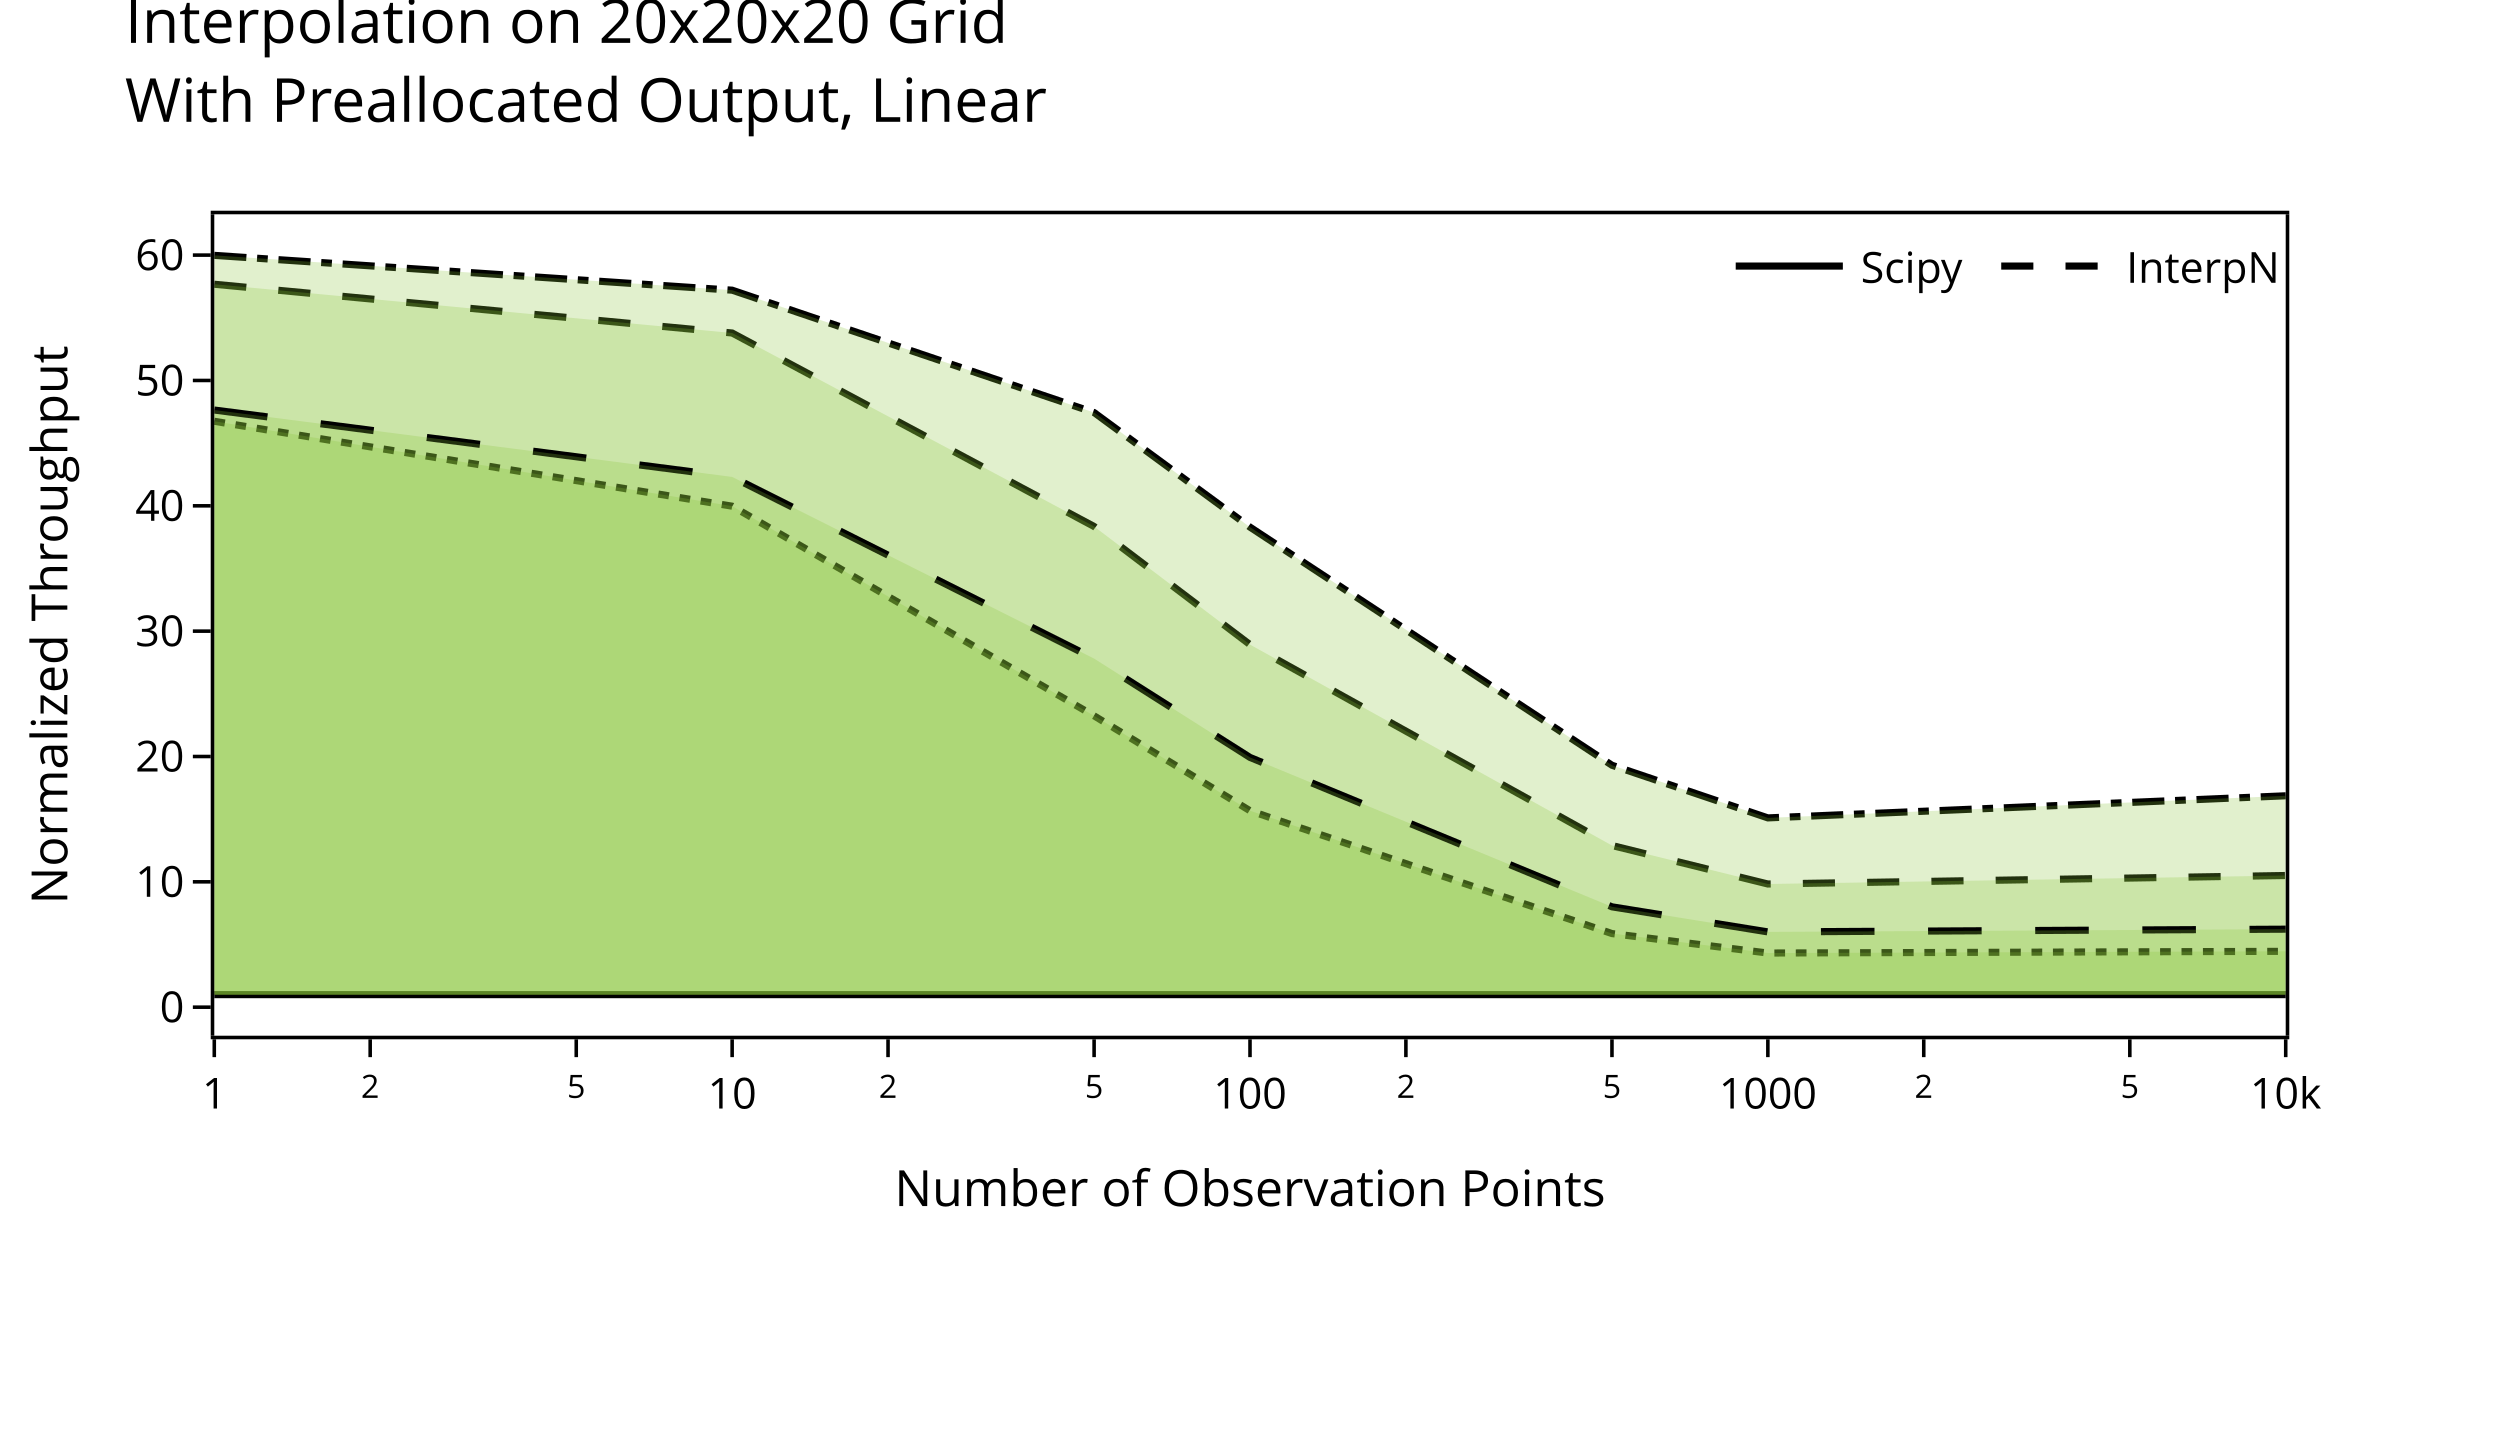
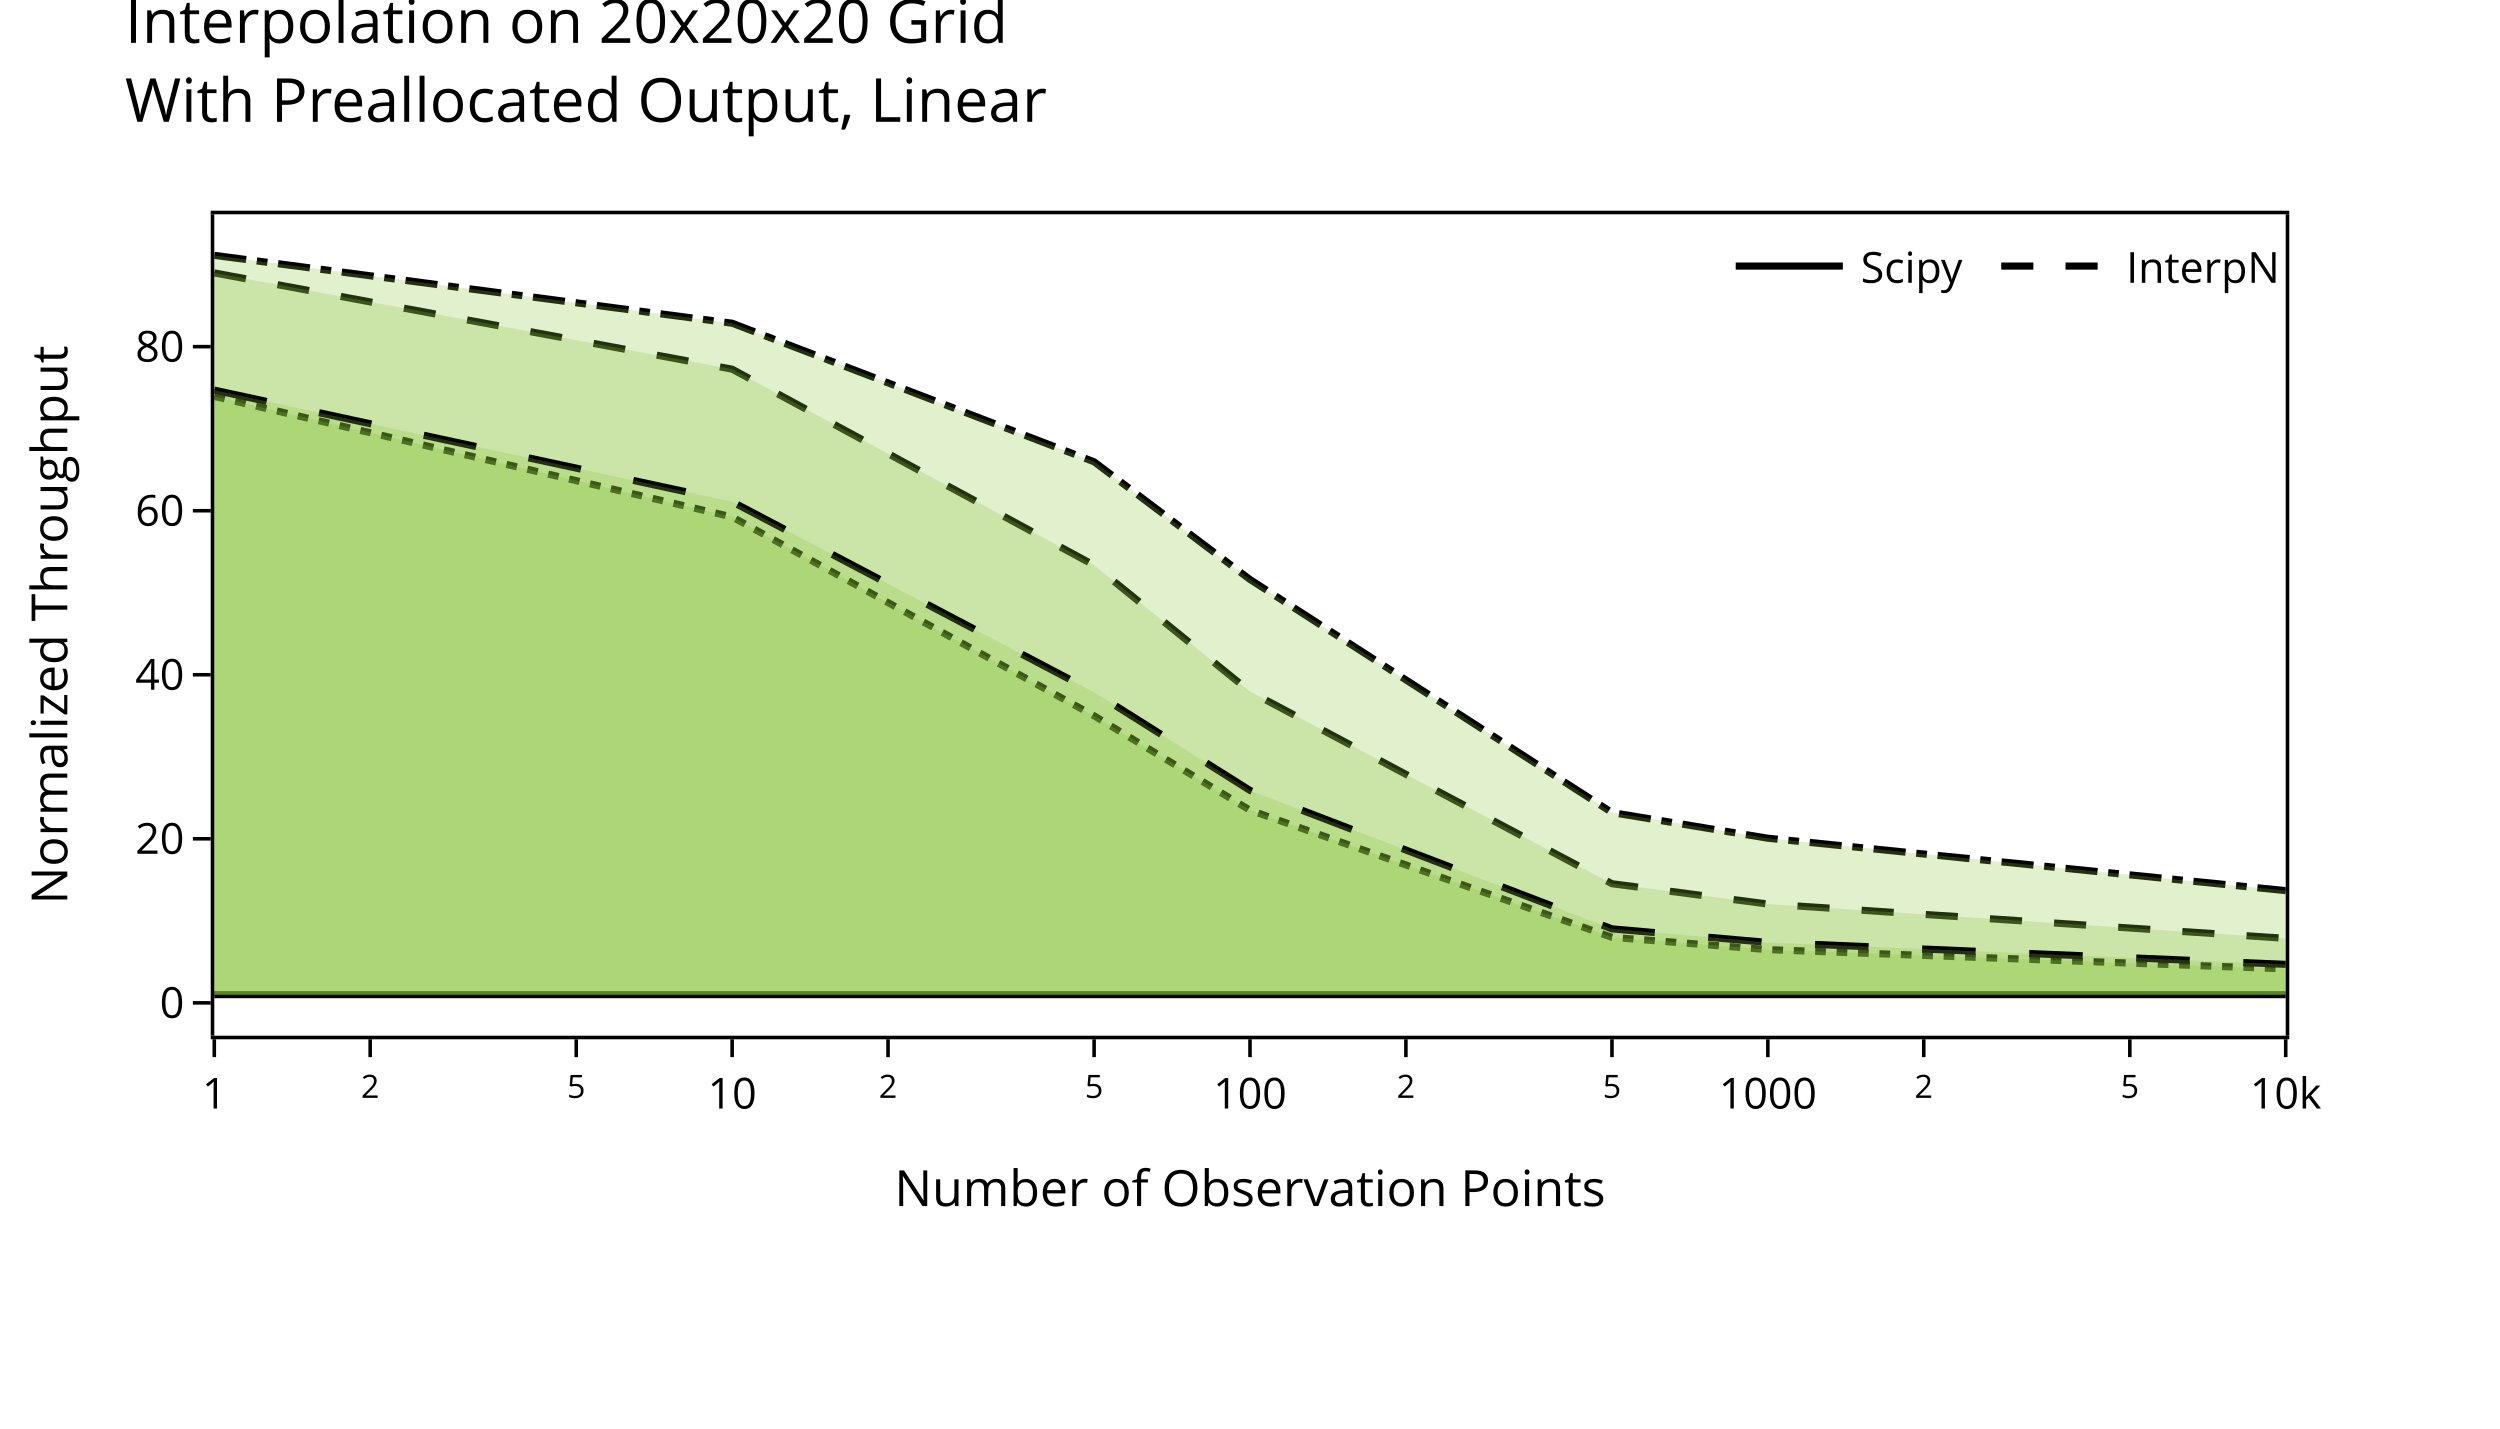
<svg xmlns="http://www.w3.org/2000/svg" class="main-svg" width="700" height="400" style="" viewBox="0 0 700 400">
  <rect x="0" y="0" width="700" height="400" style="fill: rgb(0, 0, 0); fill-opacity: 0;" />
-   <defs id="defs-90c0b8">
+   <defs id="defs-548571">
    <g class="clips">
-       <clipPath id="clip90c0b8xyplot" class="plotclip">
+       <clipPath id="clip548571xyplot" class="plotclip">
        <rect width="580" height="230" />
      </clipPath>
-       <clipPath class="axesclip" id="clip90c0b8x">
+       <clipPath class="axesclip" id="clip548571x">
        <rect x="60" y="0" width="580" height="400" />
      </clipPath>
-       <clipPath class="axesclip" id="clip90c0b8y">
+       <clipPath class="axesclip" id="clip548571y">
        <rect x="0" y="60" width="700" height="230" />
      </clipPath>
-       <clipPath class="axesclip" id="clip90c0b8xy">
+       <clipPath class="axesclip" id="clip548571xy">
        <rect x="60" y="60" width="580" height="230" />
      </clipPath>
    </g>
    <g class="gradients" />
    <g class="patterns" />
  </defs>
  <g class="bglayer">
    <rect class="bg" x="60" y="60" width="580" height="230" style="fill: rgb(0, 0, 0); fill-opacity: 0; stroke-width: 0;" />
  </g>
  <g class="layer-below">
    <g class="imagelayer" />
    <g class="shapelayer" />
  </g>
  <g class="cartesianlayer">
    <g class="subplot xy">
      <g class="layer-subplot">
        <g class="shapelayer" />
        <g class="imagelayer" />
      </g>
      <g class="minor-gridlayer">
        <g class="x" />
        <g class="y" />
      </g>
      <g class="gridlayer">
        <g class="x" />
        <g class="y" />
      </g>
      <g class="zerolinelayer" />
      <g class="layer-between">
        <g class="shapelayer" />
        <g class="imagelayer" />
      </g>
      <path class="xlines-below" />
      <path class="ylines-below" />
      <g class="overlines-below" />
      <g class="xaxislayer-below" />
      <g class="yaxislayer-below" />
      <g class="overaxes-below" />
      <g class="overplot">
-         <g class="xy" transform="translate(60,60)" clip-path="url(#clip90c0b8xyplot)">
+         <g class="xy" transform="translate(60,60)" clip-path="url(#clip548571xyplot)">
          <g class="scatterlayer mlayer">
-             <g class="trace scatter trace0fa23d" style="stroke-miterlimit: 2; opacity: 1;">
+             <g class="trace scatter trace8e9182" style="stroke-miterlimit: 2; opacity: 1;">
              <g class="fills" />
              <g class="errorbars" />
              <g class="lines">
                <path class="js-line" d="M0,218.5L580,218.5" style="vector-effect: none; fill: none; stroke: rgb(0, 0, 0); stroke-opacity: 1; stroke-width: 2px; opacity: 1;" />
              </g>
              <g class="points" />
              <g class="text" />
            </g>
-             <g class="trace scatter tracee97614" style="stroke-miterlimit: 2; opacity: 1;">
-               <g class="fills" />
-               <g class="errorbars" />
-               <g class="lines">
-                 <path class="js-line" d="M0,19.59L145,33.24L246.35,87.42L290,120.49L391.35,176.74L435,187.52L580,185.14" style="vector-effect: none; fill: none; stroke: rgb(0, 0, 0); stroke-opacity: 1; stroke-dasharray: 9px, 9px; stroke-width: 2px; opacity: 1;" />
-               </g>
-               <g class="points" />
-               <g class="text" />
-             </g>
-             <g class="trace scatter trace011a08" style="stroke-miterlimit: 2; opacity: 1;">
+             <g class="trace scatter tracef2367a" style="stroke-miterlimit: 2; opacity: 1;">
+               <g class="fills" />
+               <g class="errorbars" />
+               <g class="lines">
+                 <path class="js-line" d="M0,16.42L145,43.37L246.35,98.27L290,133.64L391.35,187.44L435,193.13L580,202.74" style="vector-effect: none; fill: none; stroke: rgb(0, 0, 0); stroke-opacity: 1; stroke-dasharray: 9px, 9px; stroke-width: 2px; opacity: 1;" />
+               </g>
+               <g class="points" />
+               <g class="text" />
+             </g>
+             <g class="trace scatter tracee338e7" style="stroke-miterlimit: 2; opacity: 1;">
              <g class="fills">
                <g>
-                   <path class="js-fill" d="M0,19.59L145,33.24L246.35,87.42L290,120.49L391.35,176.74L435,187.52L580,185.14L580,218.5L435,218.5L0,218.5Z" style="fill: rgb(139, 196, 59); fill-opacity: 0.25; stroke-width: 0;" />
+                   <path class="js-fill" d="M0,16.42L145,43.37L246.35,98.27L290,133.64L391.35,187.44L435,193.13L580,202.74L580,218.5L435,218.5L0,218.5Z" style="fill: rgb(139, 196, 59); fill-opacity: 0.25; stroke-width: 0;" />
                </g>
              </g>
              <g class="errorbars" />
              <g class="lines">
-                 <path class="js-line" d="M0,19.59L145,33.24L246.35,87.42L290,120.49L391.35,176.74L435,187.52L580,185.14L580,218.5L435,218.5L0,218.5" style="vector-effect: none; fill: none; stroke: rgb(0, 204, 150); stroke-opacity: 1; stroke-width: 0px; opacity: 1;" />
-               </g>
-               <g class="points" />
-               <g class="text" />
-             </g>
-             <g class="trace scatter trace532079" style="stroke-miterlimit: 2; opacity: 1;">
-               <g class="fills" />
-               <g class="errorbars" />
-               <g class="lines">
-                 <path class="js-line" d="M0,57.96L145,81.73L246.35,140.44L290,167.01L391.35,201.4L435,206.85L580,206.37" style="vector-effect: none; fill: none; stroke: rgb(0, 0, 0); stroke-opacity: 1; stroke-dasharray: 3px, 3px; stroke-width: 2px; opacity: 1;" />
-               </g>
-               <g class="points" />
-               <g class="text" />
-             </g>
-             <g class="trace scatter traceebff34" style="stroke-miterlimit: 2; opacity: 1;">
+                 <path class="js-line" d="M0,16.42L145,43.37L246.35,98.27L290,133.64L391.35,187.44L435,193.13L580,202.74L580,218.5L435,218.5L0,218.5" style="vector-effect: none; fill: none; stroke: rgb(0, 204, 150); stroke-opacity: 1; stroke-width: 0px; opacity: 1;" />
+               </g>
+               <g class="points" />
+               <g class="text" />
+             </g>
+             <g class="trace scatter trace91075a" style="stroke-miterlimit: 2; opacity: 1;">
+               <g class="fills" />
+               <g class="errorbars" />
+               <g class="lines">
+                 <path class="js-line" d="M0,51L145,84.74L246.35,140.43L290,166.86L391.35,202.45L435,205.89L580,211.29" style="vector-effect: none; fill: none; stroke: rgb(0, 0, 0); stroke-opacity: 1; stroke-dasharray: 3px, 3px; stroke-width: 2px; opacity: 1;" />
+               </g>
+               <g class="points" />
+               <g class="text" />
+             </g>
+             <g class="trace scatter trace5c0094" style="stroke-miterlimit: 2; opacity: 1;">
              <g class="fills">
                <g>
-                   <path class="js-fill" d="M0,57.96L145,81.73L246.35,140.44L290,167.01L391.35,201.4L435,206.85L580,206.37L580,218.5L435,218.5L0,218.5Z" style="fill: rgb(139, 196, 59); fill-opacity: 0.25; stroke-width: 0;" />
+                   <path class="js-fill" d="M0,51L145,84.74L246.35,140.43L290,166.86L391.35,202.45L435,205.89L580,211.29L580,218.5L435,218.5L0,218.5Z" style="fill: rgb(139, 196, 59); fill-opacity: 0.25; stroke-width: 0;" />
                </g>
              </g>
              <g class="errorbars" />
              <g class="lines">
-                 <path class="js-line" d="M0,57.96L145,81.73L246.35,140.44L290,167.01L391.35,201.4L435,206.85L580,206.37L580,218.5L435,218.5L0,218.5" style="vector-effect: none; fill: none; stroke: rgb(255, 161, 90); stroke-opacity: 1; stroke-width: 0px; opacity: 1;" />
-               </g>
-               <g class="points" />
-               <g class="text" />
-             </g>
-             <g class="trace scatter trace8fb0fe" style="stroke-miterlimit: 2; opacity: 1;">
-               <g class="fills" />
-               <g class="errorbars" />
-               <g class="lines">
-                 <path class="js-line" d="M0,11.5L145,21.25L246.35,55.52L290,87.6L391.35,154.27L435,169.01L580,162.82" style="vector-effect: none; fill: none; stroke: rgb(0, 0, 0); stroke-opacity: 1; stroke-dasharray: 9px, 3px, 3px, 3px; stroke-width: 2px; opacity: 1;" />
-               </g>
-               <g class="points" />
-               <g class="text" />
-             </g>
-             <g class="trace scatter trace29e586" style="stroke-miterlimit: 2; opacity: 1;">
+                 <path class="js-line" d="M0,51L145,84.74L246.35,140.43L290,166.86L391.35,202.45L435,205.89L580,211.29L580,218.5L435,218.5L0,218.5" style="vector-effect: none; fill: none; stroke: rgb(255, 161, 90); stroke-opacity: 1; stroke-width: 0px; opacity: 1;" />
+               </g>
+               <g class="points" />
+               <g class="text" />
+             </g>
+             <g class="trace scatter trace9a1268" style="stroke-miterlimit: 2; opacity: 1;">
+               <g class="fills" />
+               <g class="errorbars" />
+               <g class="lines">
+                 <path class="js-line" d="M0,11.5L145,30.5L246.35,69.3L290,102.26L391.35,167.52L435,174.7L580,189.38" style="vector-effect: none; fill: none; stroke: rgb(0, 0, 0); stroke-opacity: 1; stroke-dasharray: 9px, 3px, 3px, 3px; stroke-width: 2px; opacity: 1;" />
+               </g>
+               <g class="points" />
+               <g class="text" />
+             </g>
+             <g class="trace scatter trace9dfe9b" style="stroke-miterlimit: 2; opacity: 1;">
              <g class="fills">
                <g>
-                   <path class="js-fill" d="M0,11.5L145,21.25L246.35,55.52L290,87.6L391.35,154.27L435,169.01L580,162.82L580,218.5L435,218.5L0,218.5Z" style="fill: rgb(139, 196, 59); fill-opacity: 0.25; stroke-width: 0;" />
+                   <path class="js-fill" d="M0,11.5L145,30.5L246.35,69.3L290,102.26L391.35,167.52L435,174.7L580,189.38L580,218.5L435,218.5L0,218.5Z" style="fill: rgb(139, 196, 59); fill-opacity: 0.25; stroke-width: 0;" />
                </g>
              </g>
              <g class="errorbars" />
              <g class="lines">
-                 <path class="js-line" d="M0,11.5L145,21.25L246.35,55.52L290,87.6L391.35,154.27L435,169.01L580,162.82L580,218.5L435,218.5L0,218.5" style="vector-effect: none; fill: none; stroke: rgb(255, 102, 146); stroke-opacity: 1; stroke-width: 0px; opacity: 1;" />
-               </g>
-               <g class="points" />
-               <g class="text" />
-             </g>
-             <g class="trace scatter trace597006" style="stroke-miterlimit: 2; opacity: 1;">
-               <g class="fills" />
-               <g class="errorbars" />
-               <g class="lines">
-                 <path class="js-line" d="M0,54.81L145,73.54L246.35,124.41L290,152.08L391.35,193.91L435,200.93L580,200.17" style="vector-effect: none; fill: none; stroke: rgb(0, 0, 0); stroke-opacity: 1; stroke-dasharray: 15px, 15px; stroke-width: 2px; opacity: 1;" />
-               </g>
-               <g class="points" />
-               <g class="text" />
-             </g>
-             <g class="trace scatter trace77a8b0" style="stroke-miterlimit: 2; opacity: 1;">
+                 <path class="js-line" d="M0,11.5L145,30.5L246.35,69.3L290,102.26L391.35,167.52L435,174.7L580,189.38L580,218.5L435,218.5L0,218.5" style="vector-effect: none; fill: none; stroke: rgb(255, 102, 146); stroke-opacity: 1; stroke-width: 0px; opacity: 1;" />
+               </g>
+               <g class="points" />
+               <g class="text" />
+             </g>
+             <g class="trace scatter tracedb905f" style="stroke-miterlimit: 2; opacity: 1;">
+               <g class="fills" />
+               <g class="errorbars" />
+               <g class="lines">
+                 <path class="js-line" d="M0,49.24L145,80.49L246.35,133.82L290,161.32L391.35,200.08L435,203.89L580,210.02" style="vector-effect: none; fill: none; stroke: rgb(0, 0, 0); stroke-opacity: 1; stroke-dasharray: 15px, 15px; stroke-width: 2px; opacity: 1;" />
+               </g>
+               <g class="points" />
+               <g class="text" />
+             </g>
+             <g class="trace scatter trace7ab06f" style="stroke-miterlimit: 2; opacity: 1;">
              <g class="fills">
                <g>
-                   <path class="js-fill" d="M0,54.81L145,73.54L246.35,124.41L290,152.08L391.35,193.91L435,200.93L580,200.17L580,218.5L435,218.5L0,218.5Z" style="fill: rgb(139, 196, 59); fill-opacity: 0.25; stroke-width: 0;" />
+                   <path class="js-fill" d="M0,49.24L145,80.49L246.35,133.82L290,161.32L391.35,200.08L435,203.89L580,210.02L580,218.5L435,218.5L0,218.5Z" style="fill: rgb(139, 196, 59); fill-opacity: 0.25; stroke-width: 0;" />
                </g>
              </g>
              <g class="errorbars" />
              <g class="lines">
-                 <path class="js-line" d="M0,54.81L145,73.54L246.35,124.41L290,152.08L391.35,193.91L435,200.93L580,200.17L580,218.5L435,218.5L0,218.5" style="vector-effect: none; fill: none; stroke: rgb(255, 151, 255); stroke-opacity: 1; stroke-width: 0px; opacity: 1;" />
+                 <path class="js-line" d="M0,49.24L145,80.49L246.35,133.82L290,161.32L391.35,200.08L435,203.89L580,210.02L580,218.5L435,218.5L0,218.5" style="vector-effect: none; fill: none; stroke: rgb(255, 151, 255); stroke-opacity: 1; stroke-width: 0px; opacity: 1;" />
              </g>
              <g class="points" />
              <g class="text" />
            </g>
          </g>
        </g>
      </g>
      <path class="xlines-above crisp" d="M59,290.5H641M59,59.5H641" style="fill: none; stroke-width: 1px; stroke: rgb(0, 0, 0); stroke-opacity: 1;" />
      <path class="ylines-above crisp" d="M59.5,60V290M640.5,60V290" style="fill: none; stroke-width: 1px; stroke: rgb(0, 0, 0); stroke-opacity: 1;" />
      <g class="overlines-above" />
      <g class="xaxislayer-above">
        <path class="xtick ticks crisp" d="M0,291v5" transform="translate(60,0)" style="stroke: rgb(0, 0, 0); stroke-opacity: 1; stroke-width: 1px;" />
        <path class="xtick ticks crisp" d="M0,291v5" transform="translate(103.65,0)" style="stroke: rgb(0, 0, 0); stroke-opacity: 1; stroke-width: 1px;" />
        <path class="xtick ticks crisp" d="M0,291v5" transform="translate(161.35,0)" style="stroke: rgb(0, 0, 0); stroke-opacity: 1; stroke-width: 1px;" />
        <path class="xtick ticks crisp" d="M0,291v5" transform="translate(205,0)" style="stroke: rgb(0, 0, 0); stroke-opacity: 1; stroke-width: 1px;" />
        <path class="xtick ticks crisp" d="M0,291v5" transform="translate(248.65,0)" style="stroke: rgb(0, 0, 0); stroke-opacity: 1; stroke-width: 1px;" />
        <path class="xtick ticks crisp" d="M0,291v5" transform="translate(306.35,0)" style="stroke: rgb(0, 0, 0); stroke-opacity: 1; stroke-width: 1px;" />
        <path class="xtick ticks crisp" d="M0,291v5" transform="translate(350,0)" style="stroke: rgb(0, 0, 0); stroke-opacity: 1; stroke-width: 1px;" />
        <path class="xtick ticks crisp" d="M0,291v5" transform="translate(393.65,0)" style="stroke: rgb(0, 0, 0); stroke-opacity: 1; stroke-width: 1px;" />
        <path class="xtick ticks crisp" d="M0,291v5" transform="translate(451.35,0)" style="stroke: rgb(0, 0, 0); stroke-opacity: 1; stroke-width: 1px;" />
        <path class="xtick ticks crisp" d="M0,291v5" transform="translate(495,0)" style="stroke: rgb(0, 0, 0); stroke-opacity: 1; stroke-width: 1px;" />
        <path class="xtick ticks crisp" d="M0,291v5" transform="translate(538.65,0)" style="stroke: rgb(0, 0, 0); stroke-opacity: 1; stroke-width: 1px;" />
        <path class="xtick ticks crisp" d="M0,291v5" transform="translate(596.35,0)" style="stroke: rgb(0, 0, 0); stroke-opacity: 1; stroke-width: 1px;" />
        <path class="xtick ticks crisp" d="M0,291v5" transform="translate(640,0)" style="stroke: rgb(0, 0, 0); stroke-opacity: 1; stroke-width: 1px;" />
        <g class="xtick">
          <text text-anchor="middle" x="0" y="310.4" transform="translate(60,0)" style="font-family: 'Open Sans', verdana, arial, sans-serif; font-size: 12px; fill: rgb(0, 0, 0); fill-opacity: 1; white-space: pre; opacity: 1;">1</text>
        </g>
        <g class="xtick">
          <text text-anchor="middle" x="0" y="307.4" style="font-family: 'Open Sans', verdana, arial, sans-serif; font-size: 9px; fill: rgb(0, 0, 0); fill-opacity: 1; white-space: pre; opacity: 1;" transform="translate(103.65,0)">2</text>
        </g>
        <g class="xtick">
          <text text-anchor="middle" x="0" y="307.4" style="font-family: 'Open Sans', verdana, arial, sans-serif; font-size: 9px; fill: rgb(0, 0, 0); fill-opacity: 1; white-space: pre; opacity: 1;" transform="translate(161.35,0)">5</text>
        </g>
        <g class="xtick">
          <text text-anchor="middle" x="0" y="310.4" style="font-family: 'Open Sans', verdana, arial, sans-serif; font-size: 12px; fill: rgb(0, 0, 0); fill-opacity: 1; white-space: pre; opacity: 1;" transform="translate(205,0)">10</text>
        </g>
        <g class="xtick">
          <text text-anchor="middle" x="0" y="307.4" style="font-family: 'Open Sans', verdana, arial, sans-serif; font-size: 9px; fill: rgb(0, 0, 0); fill-opacity: 1; white-space: pre; opacity: 1;" transform="translate(248.65,0)">2</text>
        </g>
        <g class="xtick">
          <text text-anchor="middle" x="0" y="307.4" style="font-family: 'Open Sans', verdana, arial, sans-serif; font-size: 9px; fill: rgb(0, 0, 0); fill-opacity: 1; white-space: pre; opacity: 1;" transform="translate(306.35,0)">5</text>
        </g>
        <g class="xtick">
          <text text-anchor="middle" x="0" y="310.4" style="font-family: 'Open Sans', verdana, arial, sans-serif; font-size: 12px; fill: rgb(0, 0, 0); fill-opacity: 1; white-space: pre; opacity: 1;" transform="translate(350,0)">100</text>
        </g>
        <g class="xtick">
          <text text-anchor="middle" x="0" y="307.4" style="font-family: 'Open Sans', verdana, arial, sans-serif; font-size: 9px; fill: rgb(0, 0, 0); fill-opacity: 1; white-space: pre; opacity: 1;" transform="translate(393.65,0)">2</text>
        </g>
        <g class="xtick">
          <text text-anchor="middle" x="0" y="307.4" style="font-family: 'Open Sans', verdana, arial, sans-serif; font-size: 9px; fill: rgb(0, 0, 0); fill-opacity: 1; white-space: pre; opacity: 1;" transform="translate(451.35,0)">5</text>
        </g>
        <g class="xtick">
          <text text-anchor="middle" x="0" y="310.4" style="font-family: 'Open Sans', verdana, arial, sans-serif; font-size: 12px; fill: rgb(0, 0, 0); fill-opacity: 1; white-space: pre; opacity: 1;" transform="translate(495,0)">1000</text>
        </g>
        <g class="xtick">
          <text text-anchor="middle" x="0" y="307.4" style="font-family: 'Open Sans', verdana, arial, sans-serif; font-size: 9px; fill: rgb(0, 0, 0); fill-opacity: 1; white-space: pre; opacity: 1;" transform="translate(538.65,0)">2</text>
        </g>
        <g class="xtick">
          <text text-anchor="middle" x="0" y="307.4" style="font-family: 'Open Sans', verdana, arial, sans-serif; font-size: 9px; fill: rgb(0, 0, 0); fill-opacity: 1; white-space: pre; opacity: 1;" transform="translate(596.35,0)">5</text>
        </g>
        <g class="xtick">
          <text text-anchor="middle" x="0" y="310.4" style="font-family: 'Open Sans', verdana, arial, sans-serif; font-size: 12px; fill: rgb(0, 0, 0); fill-opacity: 1; white-space: pre; opacity: 1;" transform="translate(640,0)">10k</text>
        </g>
      </g>
      <g class="yaxislayer-above">
-         <path class="ytick ticks crisp" d="M59,0h-5" transform="translate(0,282.01)" style="stroke: rgb(0, 0, 0); stroke-opacity: 1; stroke-width: 1px;" />
-         <path class="ytick ticks crisp" d="M59,0h-5" transform="translate(0,246.91)" style="stroke: rgb(0, 0, 0); stroke-opacity: 1; stroke-width: 1px;" />
-         <path class="ytick ticks crisp" d="M59,0h-5" transform="translate(0,211.82)" style="stroke: rgb(0, 0, 0); stroke-opacity: 1; stroke-width: 1px;" />
-         <path class="ytick ticks crisp" d="M59,0h-5" transform="translate(0,176.72)" style="stroke: rgb(0, 0, 0); stroke-opacity: 1; stroke-width: 1px;" />
-         <path class="ytick ticks crisp" d="M59,0h-5" transform="translate(0,141.63)" style="stroke: rgb(0, 0, 0); stroke-opacity: 1; stroke-width: 1px;" />
-         <path class="ytick ticks crisp" d="M59,0h-5" transform="translate(0,106.53)" style="stroke: rgb(0, 0, 0); stroke-opacity: 1; stroke-width: 1px;" />
-         <path class="ytick ticks crisp" d="M59,0h-5" transform="translate(0,71.43)" style="stroke: rgb(0, 0, 0); stroke-opacity: 1; stroke-width: 1px;" />
-         <g class="ytick">
-           <text text-anchor="end" x="51.6" y="4.2" transform="translate(0,282.01)" style="font-family: 'Open Sans', verdana, arial, sans-serif; font-size: 12px; fill: rgb(0, 0, 0); fill-opacity: 1; white-space: pre; opacity: 1;">0</text>
-         </g>
-         <g class="ytick">
-           <text text-anchor="end" x="51.6" y="4.2" style="font-family: 'Open Sans', verdana, arial, sans-serif; font-size: 12px; fill: rgb(0, 0, 0); fill-opacity: 1; white-space: pre; opacity: 1;" transform="translate(0,246.91)">10</text>
-         </g>
-         <g class="ytick">
-           <text text-anchor="end" x="51.6" y="4.2" style="font-family: 'Open Sans', verdana, arial, sans-serif; font-size: 12px; fill: rgb(0, 0, 0); fill-opacity: 1; white-space: pre; opacity: 1;" transform="translate(0,211.82)">20</text>
-         </g>
-         <g class="ytick">
-           <text text-anchor="end" x="51.6" y="4.2" style="font-family: 'Open Sans', verdana, arial, sans-serif; font-size: 12px; fill: rgb(0, 0, 0); fill-opacity: 1; white-space: pre; opacity: 1;" transform="translate(0,176.72)">30</text>
-         </g>
-         <g class="ytick">
-           <text text-anchor="end" x="51.6" y="4.2" style="font-family: 'Open Sans', verdana, arial, sans-serif; font-size: 12px; fill: rgb(0, 0, 0); fill-opacity: 1; white-space: pre; opacity: 1;" transform="translate(0,141.63)">40</text>
-         </g>
-         <g class="ytick">
-           <text text-anchor="end" x="51.6" y="4.2" style="font-family: 'Open Sans', verdana, arial, sans-serif; font-size: 12px; fill: rgb(0, 0, 0); fill-opacity: 1; white-space: pre; opacity: 1;" transform="translate(0,106.53)">50</text>
-         </g>
-         <g class="ytick">
-           <text text-anchor="end" x="51.6" y="4.2" style="font-family: 'Open Sans', verdana, arial, sans-serif; font-size: 12px; fill: rgb(0, 0, 0); fill-opacity: 1; white-space: pre; opacity: 1;" transform="translate(0,71.43)">60</text>
+         <path class="ytick ticks crisp" d="M59,0h-5" transform="translate(0,280.8)" style="stroke: rgb(0, 0, 0); stroke-opacity: 1; stroke-width: 1px;" />
+         <path class="ytick ticks crisp" d="M59,0h-5" transform="translate(0,234.86)" style="stroke: rgb(0, 0, 0); stroke-opacity: 1; stroke-width: 1px;" />
+         <path class="ytick ticks crisp" d="M59,0h-5" transform="translate(0,188.93)" style="stroke: rgb(0, 0, 0); stroke-opacity: 1; stroke-width: 1px;" />
+         <path class="ytick ticks crisp" d="M59,0h-5" transform="translate(0,143)" style="stroke: rgb(0, 0, 0); stroke-opacity: 1; stroke-width: 1px;" />
+         <path class="ytick ticks crisp" d="M59,0h-5" transform="translate(0,97.06)" style="stroke: rgb(0, 0, 0); stroke-opacity: 1; stroke-width: 1px;" />
+         <g class="ytick">
+           <text text-anchor="end" x="51.6" y="4.2" transform="translate(0,280.8)" style="font-family: 'Open Sans', verdana, arial, sans-serif; font-size: 12px; fill: rgb(0, 0, 0); fill-opacity: 1; white-space: pre; opacity: 1;">0</text>
+         </g>
+         <g class="ytick">
+           <text text-anchor="end" x="51.6" y="4.2" style="font-family: 'Open Sans', verdana, arial, sans-serif; font-size: 12px; fill: rgb(0, 0, 0); fill-opacity: 1; white-space: pre; opacity: 1;" transform="translate(0,234.86)">20</text>
+         </g>
+         <g class="ytick">
+           <text text-anchor="end" x="51.6" y="4.2" style="font-family: 'Open Sans', verdana, arial, sans-serif; font-size: 12px; fill: rgb(0, 0, 0); fill-opacity: 1; white-space: pre; opacity: 1;" transform="translate(0,188.93)">40</text>
+         </g>
+         <g class="ytick">
+           <text text-anchor="end" x="51.6" y="4.2" style="font-family: 'Open Sans', verdana, arial, sans-serif; font-size: 12px; fill: rgb(0, 0, 0); fill-opacity: 1; white-space: pre; opacity: 1;" transform="translate(0,143)">60</text>
+         </g>
+         <g class="ytick">
+           <text text-anchor="end" x="51.6" y="4.2" style="font-family: 'Open Sans', verdana, arial, sans-serif; font-size: 12px; fill: rgb(0, 0, 0); fill-opacity: 1; white-space: pre; opacity: 1;" transform="translate(0,97.06)">80</text>
        </g>
      </g>
      <g class="overaxes-above" />
    </g>
  </g>
  <g class="polarlayer" />
  <g class="smithlayer" />
  <g class="ternarylayer" />
  <g class="geolayer" />
  <g class="funnelarealayer" />
  <g class="pielayer" />
  <g class="iciclelayer" />
  <g class="treemaplayer" />
  <g class="sunburstlayer" />
  <g class="glimages" />
-   <defs id="topdefs-90c0b8">
+   <defs id="topdefs-548571">
    <g class="clips" />
-     <clipPath id="legend90c0b8">
+     <clipPath id="legend548571">
      <rect width="159" height="29" x="0" y="0" />
    </clipPath>
  </defs>
  <g class="layer-above">
    <g class="imagelayer" />
    <g class="shapelayer" />
  </g>
  <g class="infolayer">
    <g class="legend" pointer-events="all" transform="translate(481,60)">
      <rect class="bg" shape-rendering="crispEdges" width="159" height="29" x="0" y="0" style="stroke: rgb(68, 68, 68); stroke-opacity: 1; fill: rgb(0, 0, 0); fill-opacity: 0; stroke-width: 0px;" />
-       <g class="scrollbox" transform="" clip-path="url(#legend90c0b8)">
+       <g class="scrollbox" transform="" clip-path="url(#legend548571)">
        <g class="groups">
          <g class="traces" transform="translate(0,14.5)" style="opacity: 1;">
            <text class="legendtext" text-anchor="start" x="40" y="4.68" style="font-family: 'Open Sans', verdana, arial, sans-serif; font-size: 12px; fill: rgb(0, 0, 0); fill-opacity: 1; white-space: pre;">Scipy</text>
            <g class="layers" style="opacity: 1;">
              <g class="legendfill" />
              <g class="legendlines">
                <path class="js-line" d="M5,0h30" style="fill: none; stroke: rgb(0, 0, 0); stroke-opacity: 1; stroke-width: 2px;" />
              </g>
              <g class="legendsymbols">
                <g class="legendpoints" />
              </g>
            </g>
            <rect class="legendtoggle" x="0" y="-9.5" width="71.844" height="19" style="fill: rgb(0, 0, 0); fill-opacity: 0;" />
          </g>
          <g class="traces" transform="translate(74.34375,14.5)" style="opacity: 1;">
            <text class="legendtext" text-anchor="start" x="40" y="4.68" style="font-family: 'Open Sans', verdana, arial, sans-serif; font-size: 12px; fill: rgb(0, 0, 0); fill-opacity: 1; white-space: pre;">InterpN</text>
            <g class="layers" style="opacity: 1;">
              <g class="legendfill" />
              <g class="legendlines">
                <path class="js-line" d="M5,0h30" style="fill: none; stroke: rgb(0, 0, 0); stroke-opacity: 1; stroke-dasharray: 9px, 9px; stroke-width: 2px;" />
              </g>
              <g class="legendsymbols">
                <g class="legendpoints" />
              </g>
            </g>
            <rect class="legendtoggle" x="0" y="-9.5" width="81.859" height="19" style="fill: rgb(0, 0, 0); fill-opacity: 0;" />
          </g>
        </g>
      </g>
      <rect class="scrollbar" rx="20" ry="3" width="0" height="0" x="0" y="0" style="fill: rgb(128, 139, 164); fill-opacity: 1;" />
    </g>
    <g class="g-gtitle">
      <text class="gtitle" x="35" y="12" text-anchor="start" dy="0.7em" style="opacity: 1; font-family: 'Open Sans', verdana, arial, sans-serif; font-size: 17px; fill: rgb(0, 0, 0); fill-opacity: 1; white-space: pre;">
        <tspan class="line" dy="0em" x="35" y="12">Interpolation on 20x20x20 Grid</tspan>
        <tspan class="line" dy="1.3em" x="35" y="12">With Preallocated Output, Linear</tspan>
      </text>
    </g>
    <g class="g-xtitle">
      <text class="xtitle" x="350" y="337.706" text-anchor="middle" style="opacity: 1; font-family: 'Open Sans', verdana, arial, sans-serif; font-size: 14px; fill: rgb(0, 0, 0); fill-opacity: 1; white-space: pre;">Number of Observation Points</text>
    </g>
    <g class="g-ytitle">
      <text class="ytitle" transform="rotate(-90,18.85,175)" x="18.85" y="175" text-anchor="middle" style="opacity: 1; font-family: 'Open Sans', verdana, arial, sans-serif; font-size: 14px; fill: rgb(0, 0, 0); fill-opacity: 1; white-space: pre;">Normalized Throughput</text>
    </g>
  </g>
</svg>
